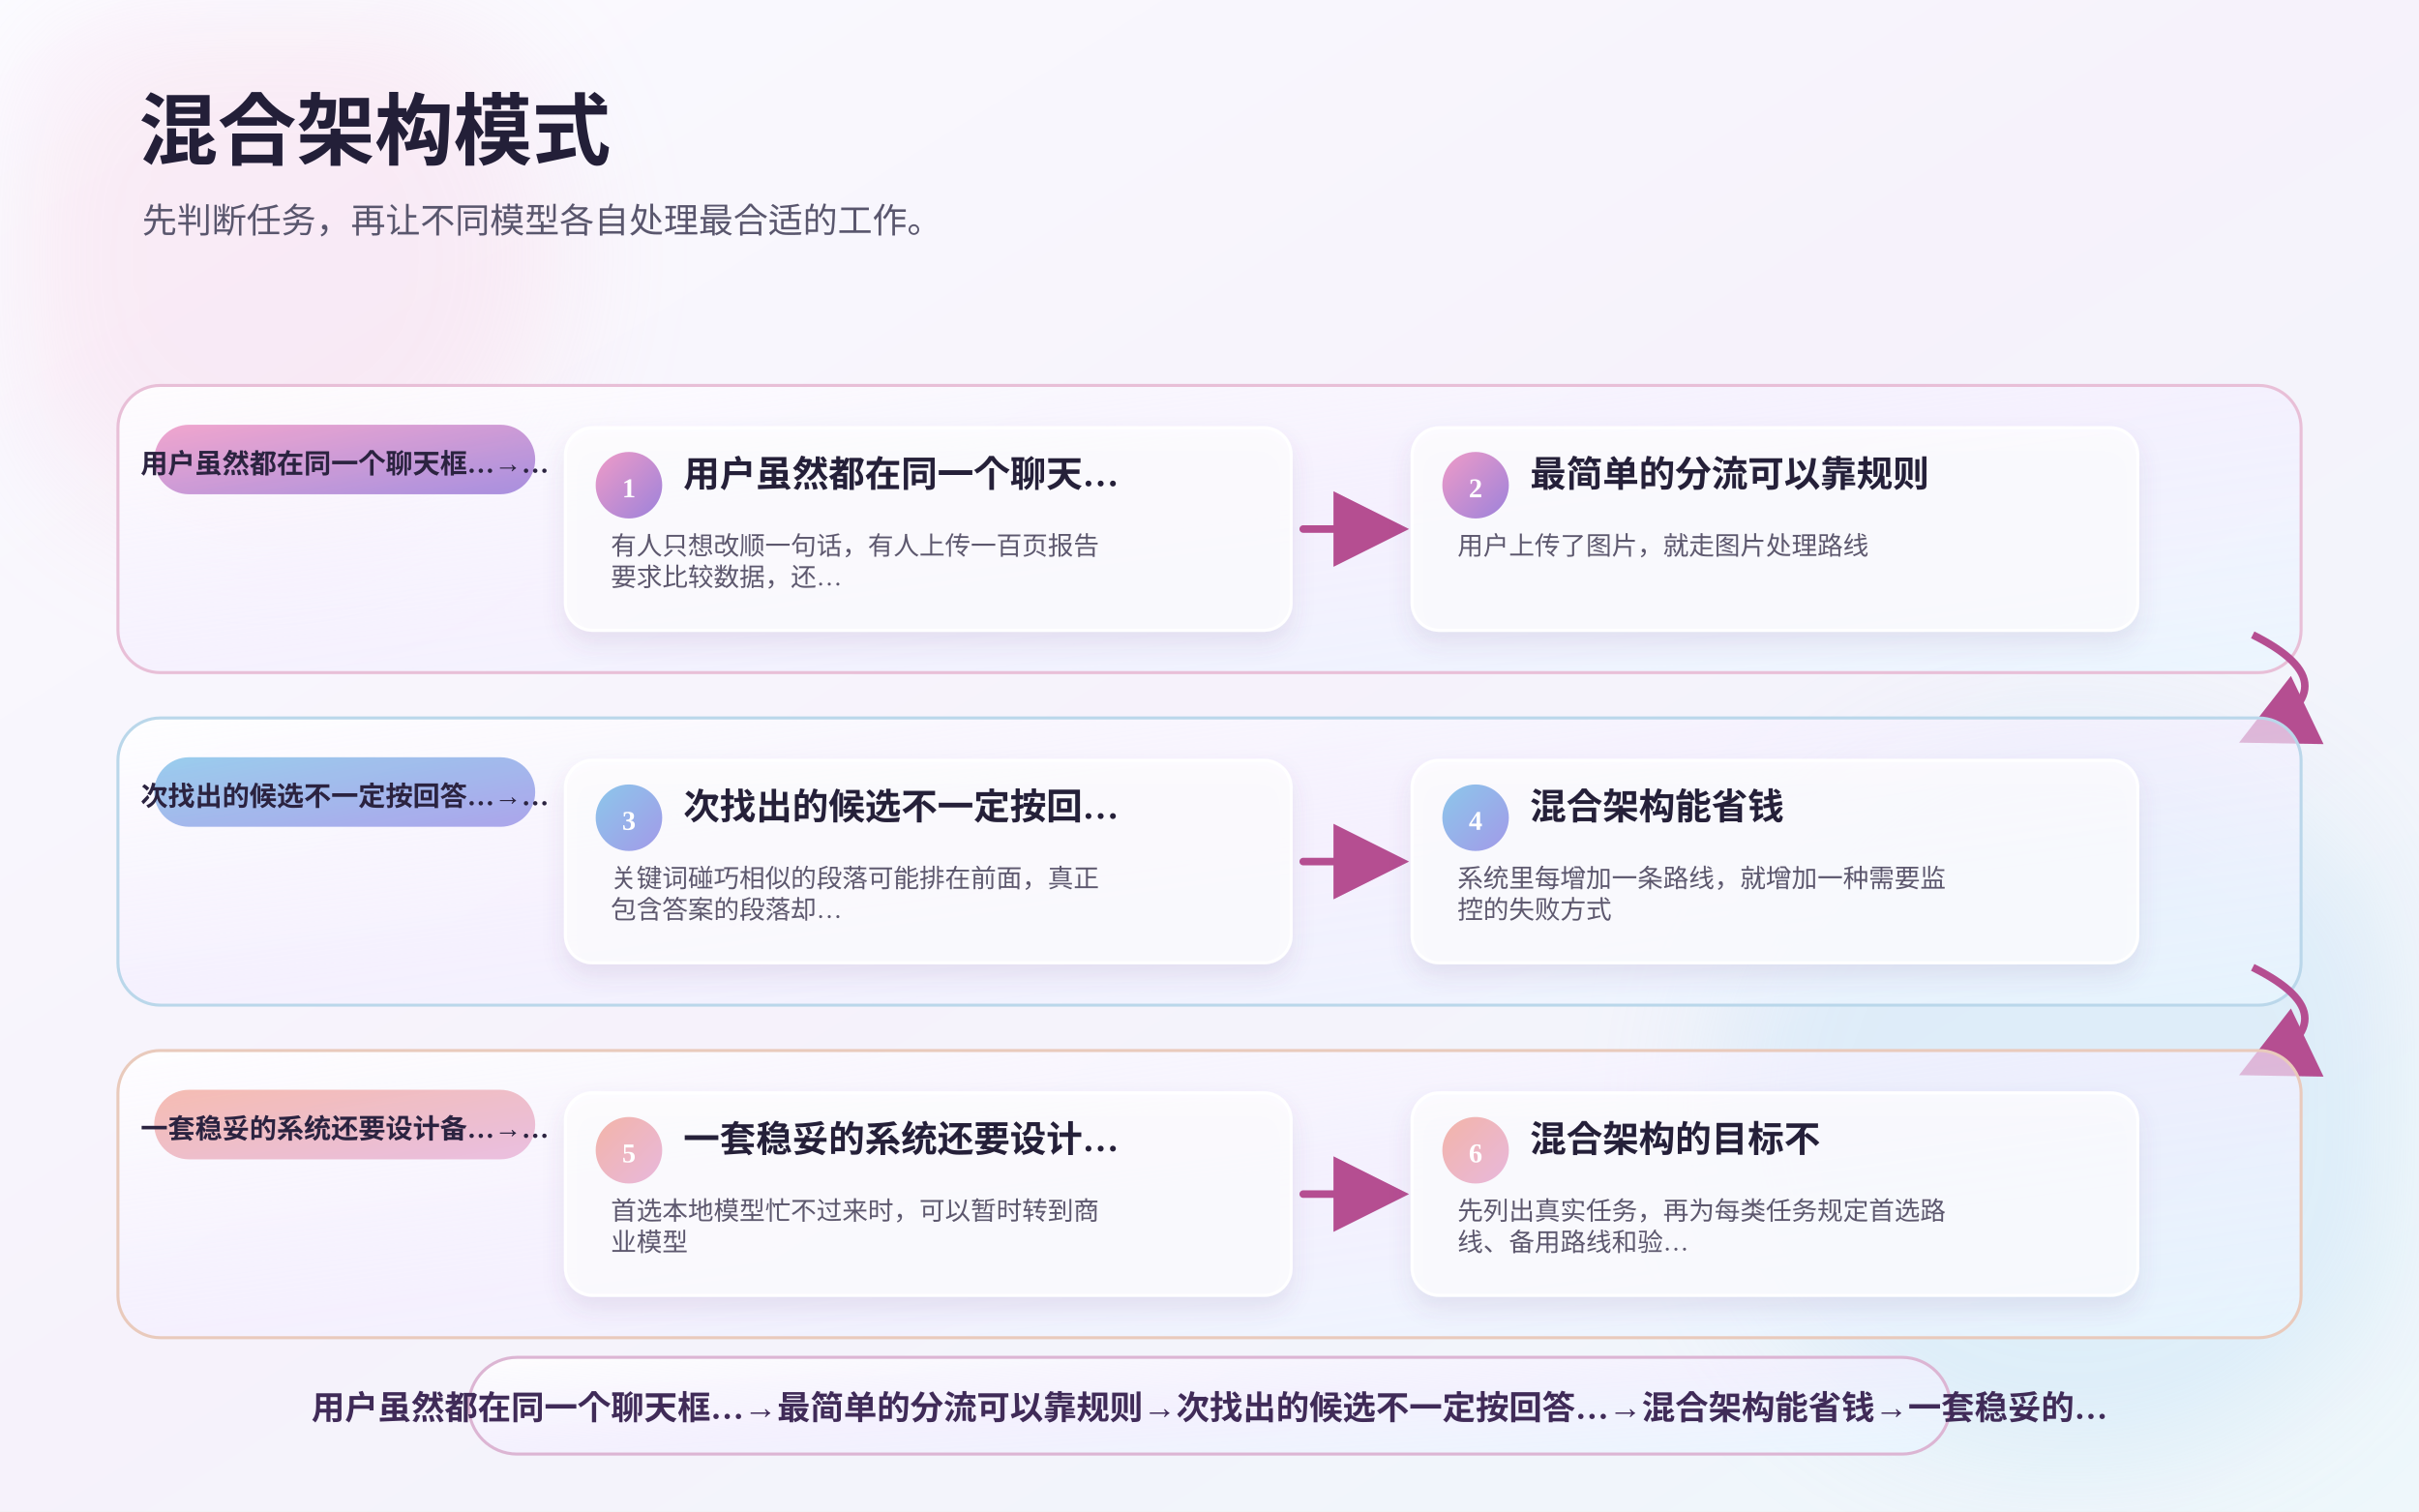
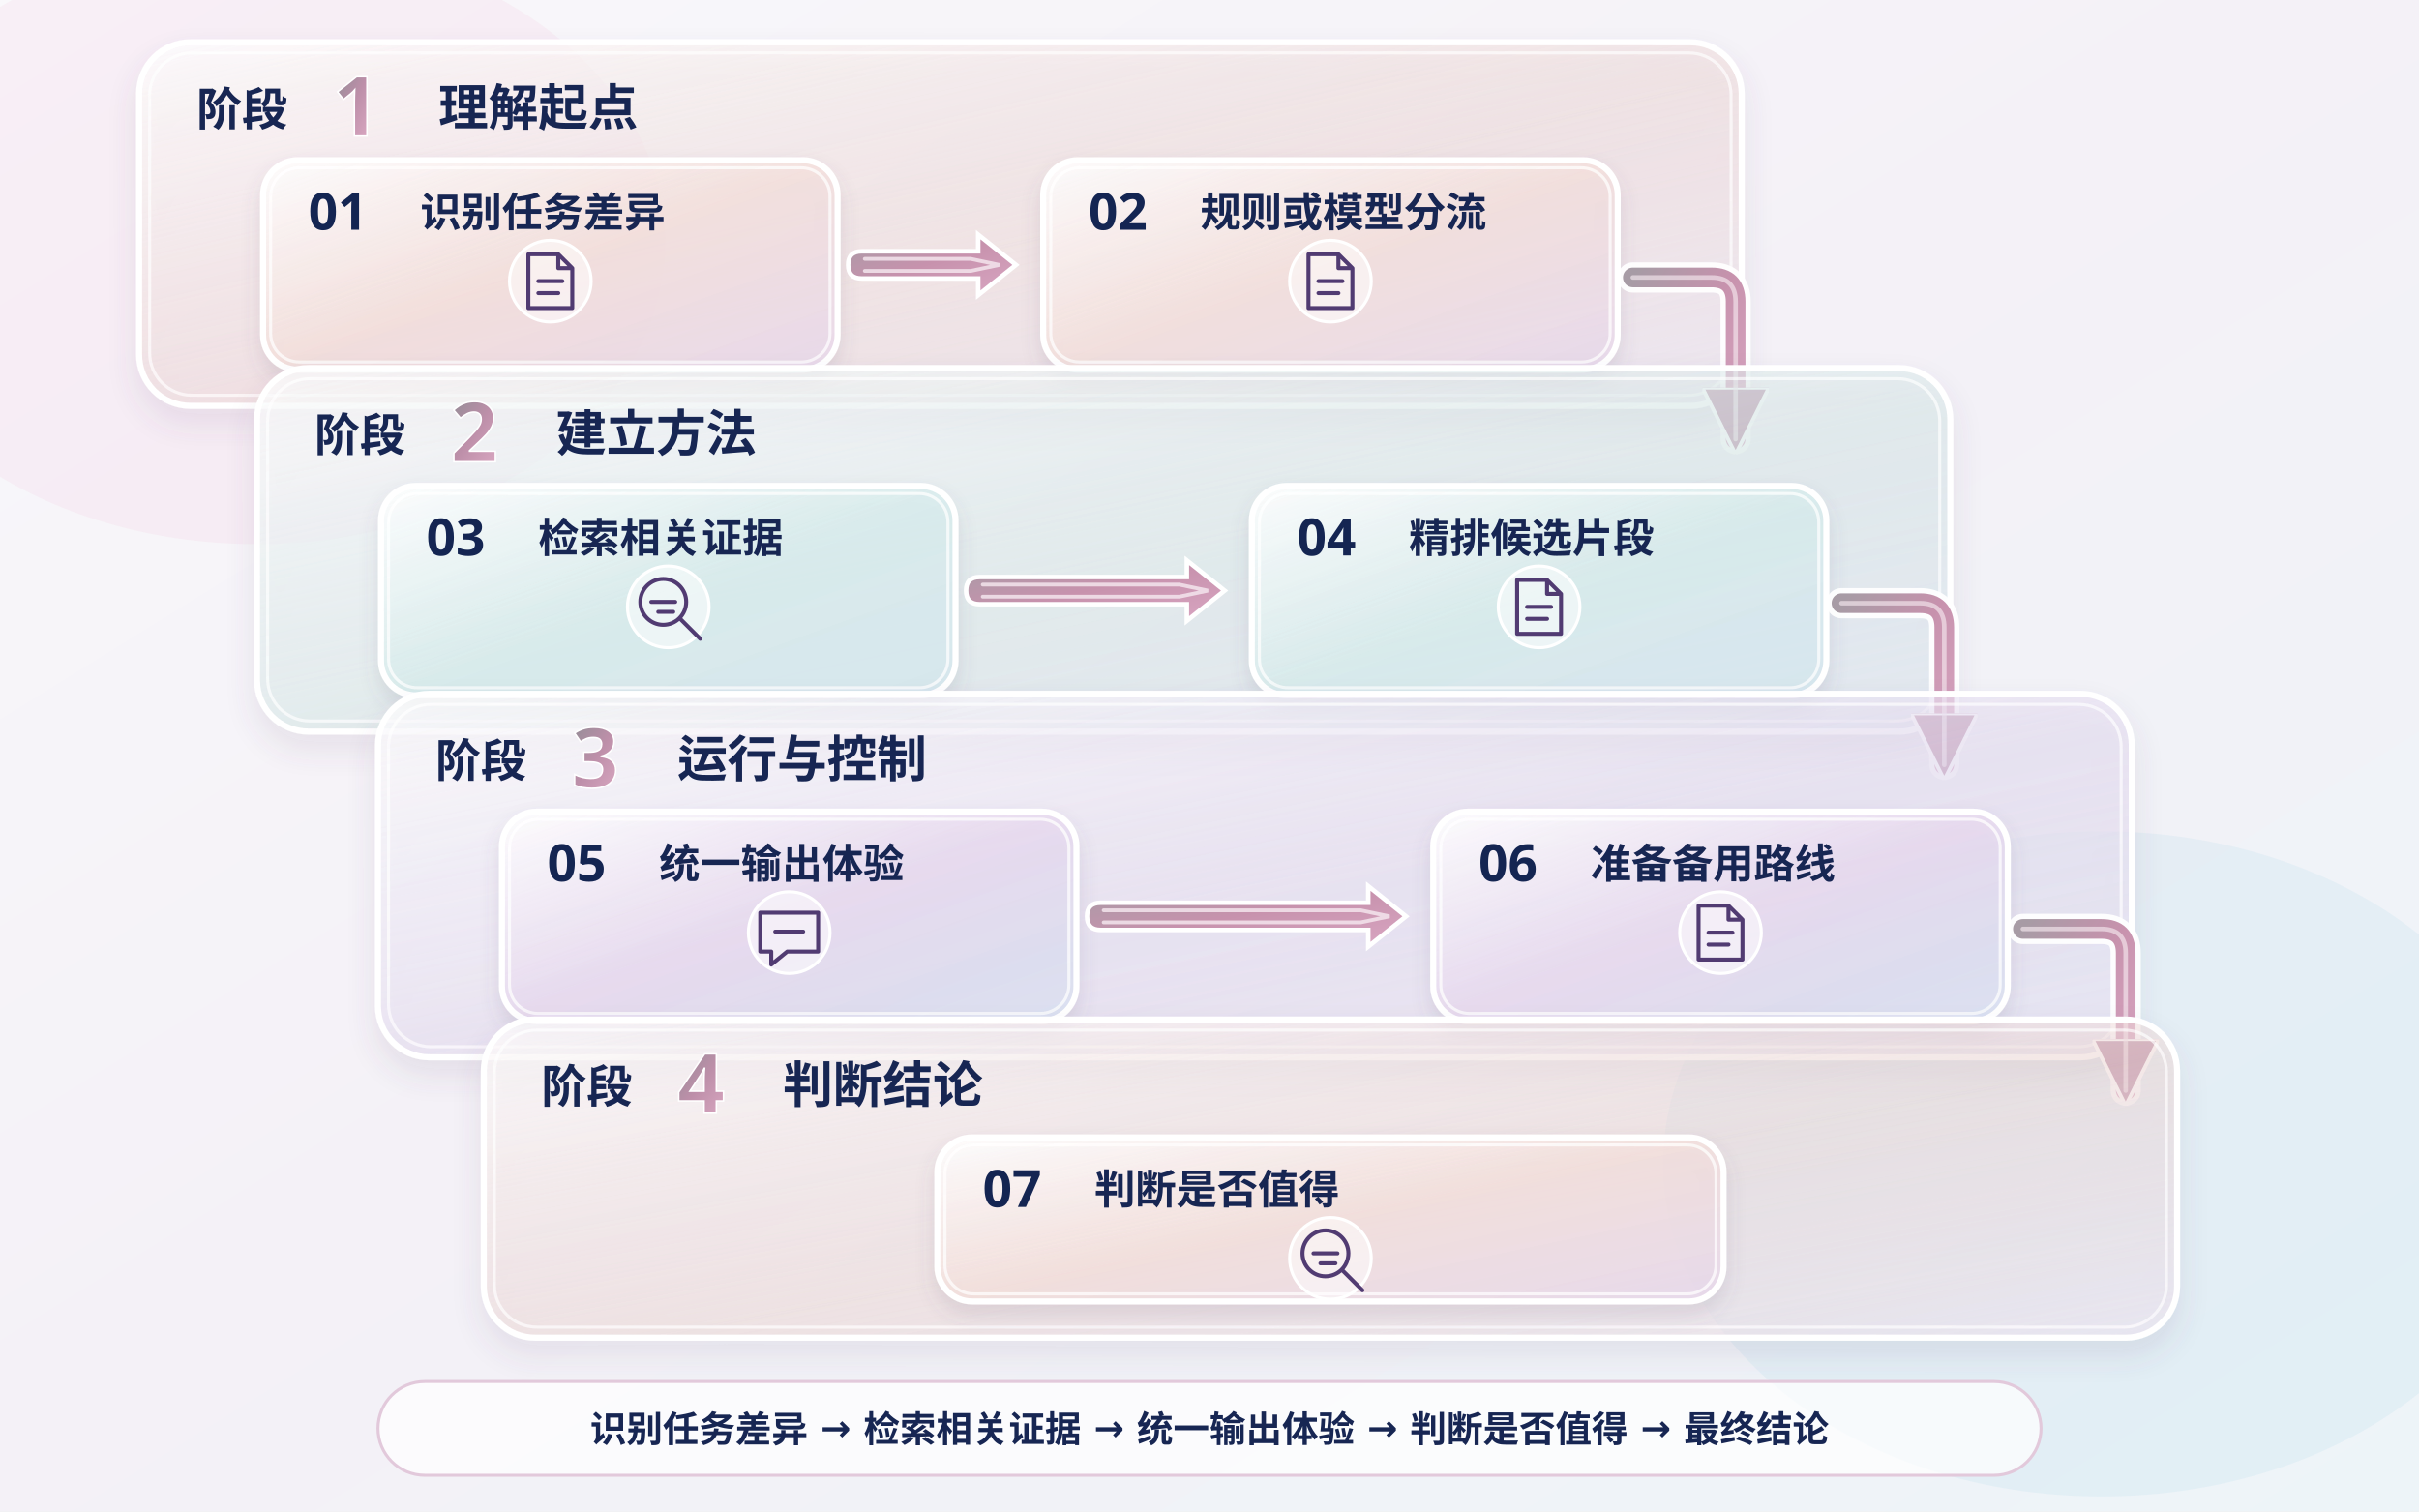
<svg xmlns="http://www.w3.org/2000/svg" width="1600" height="1000" viewBox="0 0 1600 1000">
  <defs>
    <linearGradient id="bg" x1="0" y1="0" x2="1" y2="1">
-       <stop offset="0" stop-color="#fbfbff" />
-       <stop offset=".48" stop-color="#f6f2fb" />
-       <stop offset="1" stop-color="#eef7fb" />
+       <stop stop-color="#f9f8fb" />
+       <stop offset=".48" stop-color="#f4f1f7" />
+       <stop offset="1" stop-color="#edf4f8" />
    </linearGradient>
-     <linearGradient id="pink" x1="0" y1="0" x2="1" y2="1">
-       <stop stop-color="#ef9bc7" />
-       <stop offset="1" stop-color="#9d82db" />
+     <linearGradient id="stageWarm" x1="0" y1="0" x2="1" y2="1">
+       <stop stop-color="#fff" stop-opacity=".76" />
+       <stop offset=".55" stop-color="#f0d9d6" stop-opacity=".48" />
+       <stop offset="1" stop-color="#eee7f3" stop-opacity=".66" />
    </linearGradient>
-     <linearGradient id="blue" x1="0" y1="0" x2="1" y2="1">
-       <stop stop-color="#8cc7eb" />
-       <stop offset="1" stop-color="#a29ae8" />
+     <linearGradient id="stageCool" x1="0" y1="0" x2="1" y2="1">
+       <stop stop-color="#fff" stop-opacity=".77" />
+       <stop offset=".55" stop-color="#d8e9e8" stop-opacity=".54" />
+       <stop offset="1" stop-color="#e0e6f2" stop-opacity=".65" />
    </linearGradient>
-     <linearGradient id="peach" x1="0" y1="0" x2="1" y2="1">
-       <stop stop-color="#f3b4a8" />
-       <stop offset="1" stop-color="#e8b8dc" />
+     <linearGradient id="stageViolet" x1="0" y1="0" x2="1" y2="1">
+       <stop stop-color="#fff" stop-opacity=".78" />
+       <stop offset=".55" stop-color="#e5ddf1" stop-opacity=".58" />
+       <stop offset="1" stop-color="#ece5f5" stop-opacity=".68" />
    </linearGradient>
-     <linearGradient id="glass" x1="0" y1="0" x2="1" y2="1">
-       <stop stop-color="#ffffff" stop-opacity=".88" />
-       <stop offset=".5" stop-color="#f4efff" stop-opacity=".65" />
-       <stop offset="1" stop-color="#e9f6ff" stop-opacity=".74" />
+     <linearGradient id="cardWarm" x1="0" y1="0" x2="1" y2="1">
+       <stop stop-color="#fff" stop-opacity=".91" />
+       <stop offset=".5" stop-color="#f6e1dd" stop-opacity=".75" />
+       <stop offset="1" stop-color="#e9d8ee" stop-opacity=".78" />
    </linearGradient>
+     <linearGradient id="cardMint" x1="0" y1="0" x2="1" y2="1">
+       <stop stop-color="#fff" stop-opacity=".92" />
+       <stop offset=".5" stop-color="#d9eeee" stop-opacity=".77" />
+       <stop offset="1" stop-color="#d8e8f1" stop-opacity=".78" />
+     </linearGradient>
+     <linearGradient id="cardViolet" x1="0" y1="0" x2="1" y2="1">
+       <stop stop-color="#fff" stop-opacity=".92" />
+       <stop offset=".5" stop-color="#e8daf0" stop-opacity=".78" />
+       <stop offset="1" stop-color="#d9e2f3" stop-opacity=".8" />
+     </linearGradient>
+     <linearGradient id="arrowGrad" x1="0" y1="0" x2="1" y2="1">
+       <stop stop-color="#a79ba5" />
+       <stop offset=".48" stop-color="#c792ad" />
+       <stop offset="1" stop-color="#d9a6c2" />
+     </linearGradient>
+     <linearGradient id="numberGrad" x1="0" y1="0" x2="1" y2="1">
+       <stop stop-color="#978d98" />
+       <stop offset=".5" stop-color="#bd8fa9" />
+       <stop offset="1" stop-color="#d7a5bf" />
+     </linearGradient>
+     <filter id="stageShadow" x="-20%" y="-20%" width="140%" height="150%">
+       <feDropShadow dx="0" dy="10" stdDeviation="9" flood-color="#5f5674" flood-opacity=".16" />
+     </filter>
    <filter id="shadow" x="-20%" y="-20%" width="140%" height="150%">
-       <feDropShadow dx="0" dy="8" stdDeviation="7" flood-color="#6b568f" flood-opacity=".15" />
+       <feDropShadow dx="0" dy="7" stdDeviation="6" flood-color="#665875" flood-opacity=".16" />
    </filter>
-     <filter id="soft" x="-30%" y="-30%" width="160%" height="160%">
-       <feGaussianBlur stdDeviation="42" />
-     </filter>
-     <marker id="arrow" markerWidth="10" markerHeight="10" refX="8" refY="5" orient="auto">
-       <path d="M0,0 L10,5 L0,10 Z" fill="#b54e91" />
+     <marker id="arrow" markerUnits="userSpaceOnUse" markerWidth="44" markerHeight="44" refX="34" refY="22" orient="auto">
+       <path d="M0 0L44 22L0 44Z" fill="#bd91aa" stroke="#fff" stroke-width="2.5" />
    </marker>
  </defs>
  <rect width="1600" height="1000" fill="url(#bg)" />
-   <circle cx="180" cy="170" r="190" fill="#f4add0" opacity=".18" filter="url(#soft)" />
-   <circle cx="1370" cy="730" r="240" fill="#87c8ec" opacity=".18" filter="url(#soft)" />
-   <text x="92" y="105" text-anchor="start" font-size="52" font-weight="760" fill="#231f38">
-     <tspan x="92" dy="0">混合架构模式</tspan>
-   </text>
-   <text x="94" y="154" text-anchor="start" font-size="23" font-weight="500" fill="#59566d">
-     <tspan x="94" dy="0">先判断任务，再让不同模型各自处理最合适的工作。</tspan>
-   </text>
-   <rect x="78" y="255" width="1444" height="190" rx="28" fill="url(#glass)" stroke="#e8bfd7" stroke-width="2" />
-   <rect x="102" y="281" width="252" height="46" rx="23" fill="url(#pink)" opacity=".88" />
-   <text x="228" y="313" text-anchor="middle" font-size="18" font-weight="740" fill="#2b2340">
-     <tspan x="228" dy="0">用户虽然都在同一个聊天框…→…</tspan>
-   </text>
-   <rect x="374.0" y="283" width="480" height="134" rx="18" fill="#ffffff" fill-opacity=".74" stroke="#ffffff" stroke-width="2" filter="url(#shadow)" />
-   <circle cx="416.0" cy="321" r="22" fill="url(#pink)" />
-   <text x="416.0" y="329" text-anchor="middle" font-size="18" font-weight="800" fill="#ffffff">
-     <tspan x="416.0" dy="0">1</tspan>
-   </text>
-   <text x="452.0" y="322" text-anchor="start" font-size="24" font-weight="760" fill="#252039">
-     <tspan x="452.0" dy="0">用户虽然都在同一个聊天…</tspan>
-   </text>
-   <text x="404.0" y="367" text-anchor="start" font-size="17" font-weight="480" fill="#5d586e">
-     <tspan x="404.0" dy="0">有人只想改顺一句话，有人上传一百页报告</tspan>
-     <tspan x="404.0" dy="20.74">要求比较数据，还…</tspan>
-   </text>
-   <path d="M 862.0 350 L 922.0 350" stroke="#b54e91" stroke-width="5" stroke-linecap="round" marker-end="url(#arrow)" />
-   <rect x="934.0" y="283" width="480" height="134" rx="18" fill="#ffffff" fill-opacity=".74" stroke="#ffffff" stroke-width="2" filter="url(#shadow)" />
-   <circle cx="976.0" cy="321" r="22" fill="url(#pink)" />
-   <text x="976.0" y="329" text-anchor="middle" font-size="18" font-weight="800" fill="#ffffff">
-     <tspan x="976.0" dy="0">2</tspan>
-   </text>
-   <text x="1012.0" y="322" text-anchor="start" font-size="24" font-weight="760" fill="#252039">
-     <tspan x="1012.0" dy="0">最简单的分流可以靠规则</tspan>
-   </text>
-   <text x="964.0" y="367" text-anchor="start" font-size="17" font-weight="480" fill="#5d586e">
-     <tspan x="964.0" dy="0">用户上传了图片，就走图片处理路线</tspan>
-   </text>
-   <path d="M 1490 420 C 1536 443,1536 465,1490 487" fill="none" stroke="#b54e91" stroke-width="5" marker-end="url(#arrow)" />
-   <rect x="78" y="475" width="1444" height="190" rx="28" fill="url(#glass)" stroke="#bad7ea" stroke-width="2" />
-   <rect x="102" y="501" width="252" height="46" rx="23" fill="url(#blue)" opacity=".88" />
-   <text x="228" y="533" text-anchor="middle" font-size="18" font-weight="740" fill="#2b2340">
-     <tspan x="228" dy="0">次找出的候选不一定按回答…→…</tspan>
-   </text>
-   <rect x="374.0" y="503" width="480" height="134" rx="18" fill="#ffffff" fill-opacity=".74" stroke="#ffffff" stroke-width="2" filter="url(#shadow)" />
-   <circle cx="416.0" cy="541" r="22" fill="url(#blue)" />
-   <text x="416.0" y="549" text-anchor="middle" font-size="18" font-weight="800" fill="#ffffff">
-     <tspan x="416.0" dy="0">3</tspan>
-   </text>
-   <text x="452.0" y="542" text-anchor="start" font-size="24" font-weight="760" fill="#252039">
-     <tspan x="452.0" dy="0">次找出的候选不一定按回…</tspan>
-   </text>
-   <text x="404.0" y="587" text-anchor="start" font-size="17" font-weight="480" fill="#5d586e">
-     <tspan x="404.0" dy="0">关键词碰巧相似的段落可能排在前面，真正</tspan>
-     <tspan x="404.0" dy="20.74">包含答案的段落却…</tspan>
-   </text>
-   <path d="M 862.0 570 L 922.0 570" stroke="#b54e91" stroke-width="5" stroke-linecap="round" marker-end="url(#arrow)" />
-   <rect x="934.0" y="503" width="480" height="134" rx="18" fill="#ffffff" fill-opacity=".74" stroke="#ffffff" stroke-width="2" filter="url(#shadow)" />
-   <circle cx="976.0" cy="541" r="22" fill="url(#blue)" />
-   <text x="976.0" y="549" text-anchor="middle" font-size="18" font-weight="800" fill="#ffffff">
-     <tspan x="976.0" dy="0">4</tspan>
-   </text>
-   <text x="1012.0" y="542" text-anchor="start" font-size="24" font-weight="760" fill="#252039">
-     <tspan x="1012.0" dy="0">混合架构能省钱</tspan>
-   </text>
-   <text x="964.0" y="587" text-anchor="start" font-size="17" font-weight="480" fill="#5d586e">
-     <tspan x="964.0" dy="0">系统里每增加一条路线，就增加一种需要监</tspan>
-     <tspan x="964.0" dy="20.74">控的失败方式</tspan>
-   </text>
-   <path d="M 1490 640 C 1536 663,1536 685,1490 707" fill="none" stroke="#b54e91" stroke-width="5" marker-end="url(#arrow)" />
-   <rect x="78" y="695" width="1444" height="190" rx="28" fill="url(#glass)" stroke="#e9cabc" stroke-width="2" />
-   <rect x="102" y="721" width="252" height="46" rx="23" fill="url(#peach)" opacity=".88" />
-   <text x="228" y="753" text-anchor="middle" font-size="18" font-weight="740" fill="#2b2340">
-     <tspan x="228" dy="0">一套稳妥的系统还要设计备…→…</tspan>
-   </text>
-   <rect x="374.0" y="723" width="480" height="134" rx="18" fill="#ffffff" fill-opacity=".74" stroke="#ffffff" stroke-width="2" filter="url(#shadow)" />
-   <circle cx="416.0" cy="761" r="22" fill="url(#peach)" />
-   <text x="416.0" y="769" text-anchor="middle" font-size="18" font-weight="800" fill="#ffffff">
-     <tspan x="416.0" dy="0">5</tspan>
-   </text>
-   <text x="452.0" y="762" text-anchor="start" font-size="24" font-weight="760" fill="#252039">
-     <tspan x="452.0" dy="0">一套稳妥的系统还要设计…</tspan>
-   </text>
-   <text x="404.0" y="807" text-anchor="start" font-size="17" font-weight="480" fill="#5d586e">
-     <tspan x="404.0" dy="0">首选本地模型忙不过来时，可以暂时转到商</tspan>
-     <tspan x="404.0" dy="20.74">业模型</tspan>
-   </text>
-   <path d="M 862.0 790 L 922.0 790" stroke="#b54e91" stroke-width="5" stroke-linecap="round" marker-end="url(#arrow)" />
-   <rect x="934.0" y="723" width="480" height="134" rx="18" fill="#ffffff" fill-opacity=".74" stroke="#ffffff" stroke-width="2" filter="url(#shadow)" />
-   <circle cx="976.0" cy="761" r="22" fill="url(#peach)" />
-   <text x="976.0" y="769" text-anchor="middle" font-size="18" font-weight="800" fill="#ffffff">
-     <tspan x="976.0" dy="0">6</tspan>
-   </text>
-   <text x="1012.0" y="762" text-anchor="start" font-size="24" font-weight="760" fill="#252039">
-     <tspan x="1012.0" dy="0">混合架构的目标不</tspan>
-   </text>
-   <text x="964.0" y="807" text-anchor="start" font-size="17" font-weight="480" fill="#5d586e">
-     <tspan x="964.0" dy="0">先列出真实任务，再为每类任务规定首选路</tspan>
-     <tspan x="964.0" dy="20.74">线、备用路线和验…</tspan>
-   </text>
-   <rect x="310" y="898" width="980" height="64" rx="32" fill="url(#glass)" stroke="#dcb5d3" stroke-width="2" />
-   <text x="800" y="939" text-anchor="middle" font-size="22" font-weight="760" fill="#402b58">
-     <tspan x="800" dy="0">用户虽然都在同一个聊天框…→最简单的分流可以靠规则→次找出的候选不一定按回答…→混合架构能省钱→一套稳妥的…</tspan>
-   </text>
+   <ellipse cx="170" cy="160" rx="270" ry="200" fill="#eeb9d0" opacity=".14" />
+   <ellipse cx="1390" cy="770" rx="290" ry="220" fill="#9acfe4" opacity=".14" />
+   <g filter="url(#stageShadow)">
+     <rect x="92" y="28.0" width="1060" height="240.5" rx="34" fill="url(#stageWarm)" stroke="#fff" stroke-width="4" />
+     <rect x="99" y="35.0" width="1046" height="226.5" rx="28" fill="none" stroke="#fff" stroke-opacity=".66" stroke-width="2" />
+   </g>
+   <text x="130" y="83.0" text-anchor="start" font-family="Noto Sans SC, Microsoft YaHei, sans-serif" font-size="30" font-weight="850" fill="#172653">阶段</text>
+   <text x="220" y="90.0" font-family="Noto Sans SC, Microsoft YaHei, sans-serif" font-size="55" font-weight="950" fill="url(#numberGrad)" stroke="#fff" stroke-width="1">1</text>
+   <text x="290" y="83.0" text-anchor="start" font-family="Noto Sans SC, Microsoft YaHei, sans-serif" font-size="33" font-weight="900" fill="#172653">理解起点</text>
+   <g filter="url(#shadow)">
+     <rect x="174" y="106.0" width="380" height="138.5" rx="23" fill="url(#cardWarm)" stroke="#fff" stroke-width="4" />
+     <rect x="179" y="111.0" width="370" height="128.5" rx="19" fill="none" stroke="#fff" stroke-opacity=".72" stroke-width="2" />
+   </g>
+   <text x="204" y="152.0" text-anchor="start" font-family="Noto Sans SC, Microsoft YaHei, sans-serif" font-size="34" font-weight="900" fill="#142552">01</text>
+   <text x="278" y="150.0" text-anchor="start" font-family="Noto Sans SC, Microsoft YaHei, sans-serif" font-size="27" font-weight="850" fill="#172653">识别任务差异</text>
+   <circle cx="364.0" cy="186.0" r="27" fill="#fff" fill-opacity=".54" stroke="#fff" stroke-width="2" />
+   <g transform="translate(364.0 186.0) scale(.66) translate(-364.0 -186.0)">
+     <path d="M342.0,159.0h30l14,14v40h-44z M372.0,159.0v14h14 M352.0,186.0h24 M352.0,198.0h20" fill="none" stroke="#513b72" stroke-width="4" stroke-linecap="round" stroke-linejoin="round" />
+   </g>
+   <g filter="url(#shadow)">
+     <rect x="690" y="106.0" width="380" height="138.5" rx="23" fill="url(#cardWarm)" stroke="#fff" stroke-width="4" />
+     <rect x="695" y="111.0" width="370" height="128.5" rx="19" fill="none" stroke="#fff" stroke-opacity=".72" stroke-width="2" />
+   </g>
+   <text x="720" y="152.0" text-anchor="start" font-family="Noto Sans SC, Microsoft YaHei, sans-serif" font-size="34" font-weight="900" fill="#142552">02</text>
+   <text x="794" y="150.0" text-anchor="start" font-family="Noto Sans SC, Microsoft YaHei, sans-serif" font-size="27" font-weight="850" fill="#172653">规则或模型分流</text>
+   <circle cx="880.0" cy="186.0" r="27" fill="#fff" fill-opacity=".54" stroke="#fff" stroke-width="2" />
+   <g transform="translate(880.0 186.0) scale(.66) translate(-880.0 -186.0)">
+     <path d="M858.0,159.0h30l14,14v40h-44z M888.0,159.0v14h14 M868.0,186.0h24 M868.0,198.0h20" fill="none" stroke="#513b72" stroke-width="4" stroke-linecap="round" stroke-linejoin="round" />
+   </g>
+   <g>
+     <path d="M570 166.25 H647 V155.25 L672 175.25 L647 195.25 V184.25 H570         Q561 184.25 561 175.25 Q561 166.25 570 166.25 Z" fill="url(#arrowGrad)" stroke="#fff" stroke-width="3" />
+     <path d="M572 171.25 H642 L661 175.25 L642 179.25 H572" fill="none" stroke="#f5e8ef" stroke-opacity=".82" stroke-width="2.5" stroke-linecap="round" />
+   </g>
+   <g>
+     <path d="M1080 183.56 H1132 Q1148 183.56 1148 199.56 V290.5" fill="none" stroke="#fff" stroke-opacity=".92" stroke-width="20" stroke-linecap="round" stroke-linejoin="round" />
+     <path d="M1080 183.56 H1132 Q1148 183.56 1148 199.56 V290.5" fill="none" stroke="url(#arrowGrad)" stroke-width="13" stroke-linecap="round" stroke-linejoin="round" marker-end="url(#arrow)" />
+     <path d="M1080 183.56 H1132 Q1148 183.56 1148 199.56 V290.5" fill="none" stroke="#f5e8ef" stroke-opacity=".64" stroke-width="3" stroke-linecap="round" stroke-linejoin="round" />
+   </g>
+   <g filter="url(#stageShadow)">
+     <rect x="170" y="243.5" width="1120" height="240.5" rx="34" fill="url(#stageCool)" stroke="#fff" stroke-width="4" />
+     <rect x="177" y="250.5" width="1106" height="226.5" rx="28" fill="none" stroke="#fff" stroke-opacity=".66" stroke-width="2" />
+   </g>
+   <text x="208" y="298.5" text-anchor="start" font-family="Noto Sans SC, Microsoft YaHei, sans-serif" font-size="30" font-weight="850" fill="#172653">阶段</text>
+   <text x="298" y="305.5" font-family="Noto Sans SC, Microsoft YaHei, sans-serif" font-size="55" font-weight="950" fill="url(#numberGrad)" stroke="#fff" stroke-width="1">2</text>
+   <text x="368" y="298.5" text-anchor="start" font-family="Noto Sans SC, Microsoft YaHei, sans-serif" font-size="33" font-weight="900" fill="#172653">建立方法</text>
+   <g filter="url(#shadow)">
+     <rect x="252" y="321.5" width="380" height="138.5" rx="23" fill="url(#cardMint)" stroke="#fff" stroke-width="4" />
+     <rect x="257" y="326.5" width="370" height="128.5" rx="19" fill="none" stroke="#fff" stroke-opacity=".72" stroke-width="2" />
+   </g>
+   <text x="282" y="367.5" text-anchor="start" font-family="Noto Sans SC, Microsoft YaHei, sans-serif" font-size="34" font-weight="900" fill="#142552">03</text>
+   <text x="356" y="365.5" text-anchor="start" font-family="Noto Sans SC, Microsoft YaHei, sans-serif" font-size="27" font-weight="850" fill="#172653">检索相关证据</text>
+   <circle cx="442.0" cy="401.5" r="27" fill="#fff" fill-opacity=".54" stroke="#fff" stroke-width="2" />
+   <g transform="translate(442.0 401.5) scale(.66) translate(-442.0 -401.5)">
+     <circle cx="437.0" cy="396.5" r="23" fill="none" stroke="#513b72" stroke-width="4" stroke-linecap="round" stroke-linejoin="round" />
+     <path d="M454.0,413.5l20,20 M425.0,396.5h24 M432.0,406.5h15" fill="none" stroke="#513b72" stroke-width="4" stroke-linecap="round" stroke-linejoin="round" />
+   </g>
+   <g filter="url(#shadow)">
+     <rect x="828" y="321.5" width="380" height="138.5" rx="23" fill="url(#cardMint)" stroke="#fff" stroke-width="4" />
+     <rect x="833" y="326.5" width="370" height="128.5" rx="19" fill="none" stroke="#fff" stroke-opacity=".72" stroke-width="2" />
+   </g>
+   <text x="858" y="367.5" text-anchor="start" font-family="Noto Sans SC, Microsoft YaHei, sans-serif" font-size="34" font-weight="900" fill="#142552">04</text>
+   <text x="932" y="365.5" text-anchor="start" font-family="Noto Sans SC, Microsoft YaHei, sans-serif" font-size="27" font-weight="850" fill="#172653">精排候选片段</text>
+   <circle cx="1018.0" cy="401.5" r="27" fill="#fff" fill-opacity=".54" stroke="#fff" stroke-width="2" />
+   <g transform="translate(1018.0 401.5) scale(.66) translate(-1018.0 -401.5)">
+     <path d="M996.0,374.5h30l14,14v40h-44z M1026.0,374.5v14h14 M1006.0,401.5h24 M1006.0,413.5h20" fill="none" stroke="#513b72" stroke-width="4" stroke-linecap="round" stroke-linejoin="round" />
+   </g>
+   <g>
+     <path d="M648 381.75 H785 V370.75 L810 390.75 L785 410.75 V399.75 H648         Q639 399.75 639 390.75 Q639 381.75 648 381.75 Z" fill="url(#arrowGrad)" stroke="#fff" stroke-width="3" />
+     <path d="M650 386.75 H780 L799 390.75 L780 394.75 H650" fill="none" stroke="#f5e8ef" stroke-opacity=".82" stroke-width="2.5" stroke-linecap="round" />
+   </g>
+   <g>
+     <path d="M1218 399.06 H1270 Q1286 399.06 1286 415.06 V506.0" fill="none" stroke="#fff" stroke-opacity=".92" stroke-width="20" stroke-linecap="round" stroke-linejoin="round" />
+     <path d="M1218 399.06 H1270 Q1286 399.06 1286 415.06 V506.0" fill="none" stroke="url(#arrowGrad)" stroke-width="13" stroke-linecap="round" stroke-linejoin="round" marker-end="url(#arrow)" />
+     <path d="M1218 399.06 H1270 Q1286 399.06 1286 415.06 V506.0" fill="none" stroke="#f5e8ef" stroke-opacity=".64" stroke-width="3" stroke-linecap="round" stroke-linejoin="round" />
+   </g>
+   <g filter="url(#stageShadow)">
+     <rect x="250" y="459.0" width="1160" height="240.5" rx="34" fill="url(#stageViolet)" stroke="#fff" stroke-width="4" />
+     <rect x="257" y="466.0" width="1146" height="226.5" rx="28" fill="none" stroke="#fff" stroke-opacity=".66" stroke-width="2" />
+   </g>
+   <text x="288" y="514.0" text-anchor="start" font-family="Noto Sans SC, Microsoft YaHei, sans-serif" font-size="30" font-weight="850" fill="#172653">阶段</text>
+   <text x="378" y="521.0" font-family="Noto Sans SC, Microsoft YaHei, sans-serif" font-size="55" font-weight="950" fill="url(#numberGrad)" stroke="#fff" stroke-width="1">3</text>
+   <text x="448" y="514.0" text-anchor="start" font-family="Noto Sans SC, Microsoft YaHei, sans-serif" font-size="33" font-weight="900" fill="#172653">运行与控制</text>
+   <g filter="url(#shadow)">
+     <rect x="332" y="537.0" width="380" height="138.5" rx="23" fill="url(#cardViolet)" stroke="#fff" stroke-width="4" />
+     <rect x="337" y="542.0" width="370" height="128.5" rx="19" fill="none" stroke="#fff" stroke-opacity=".72" stroke-width="2" />
+   </g>
+   <text x="362" y="583.0" text-anchor="start" font-family="Noto Sans SC, Microsoft YaHei, sans-serif" font-size="34" font-weight="900" fill="#142552">05</text>
+   <text x="436" y="581.0" text-anchor="start" font-family="Noto Sans SC, Microsoft YaHei, sans-serif" font-size="27" font-weight="850" fill="#172653">统一输出体验</text>
+   <circle cx="522.0" cy="617.0" r="27" fill="#fff" fill-opacity=".54" stroke="#fff" stroke-width="2" />
+   <g transform="translate(522.0 617.0) scale(.66) translate(-522.0 -617.0)">
+     <path d="M493.0,597.0h58v39h-31l-16,13v-13h-11z M508.0,616.0h28" fill="none" stroke="#513b72" stroke-width="4" stroke-linecap="round" stroke-linejoin="round" />
+   </g>
+   <g filter="url(#shadow)">
+     <rect x="948" y="537.0" width="380" height="138.5" rx="23" fill="url(#cardViolet)" stroke="#fff" stroke-width="4" />
+     <rect x="953" y="542.0" width="370" height="128.5" rx="19" fill="none" stroke="#fff" stroke-opacity=".72" stroke-width="2" />
+   </g>
+   <text x="978" y="583.0" text-anchor="start" font-family="Noto Sans SC, Microsoft YaHei, sans-serif" font-size="34" font-weight="900" fill="#142552">06</text>
+   <text x="1052" y="581.0" text-anchor="start" font-family="Noto Sans SC, Microsoft YaHei, sans-serif" font-size="27" font-weight="850" fill="#172653">准备备用路线</text>
+   <circle cx="1138.0" cy="617.0" r="27" fill="#fff" fill-opacity=".54" stroke="#fff" stroke-width="2" />
+   <g transform="translate(1138.0 617.0) scale(.66) translate(-1138.0 -617.0)">
+     <path d="M1116.0,590.0h30l14,14v40h-44z M1146.0,590.0v14h14 M1126.0,617.0h24 M1126.0,629.0h20" fill="none" stroke="#513b72" stroke-width="4" stroke-linecap="round" stroke-linejoin="round" />
+   </g>
+   <g>
+     <path d="M728 597.25 H905 V586.25 L930 606.25 L905 626.25 V615.25 H728         Q719 615.25 719 606.25 Q719 597.25 728 597.25 Z" fill="url(#arrowGrad)" stroke="#fff" stroke-width="3" />
+     <path d="M730 602.25 H900 L919 606.25 L900 610.25 H730" fill="none" stroke="#f5e8ef" stroke-opacity=".82" stroke-width="2.5" stroke-linecap="round" />
+   </g>
+   <g>
+     <path d="M1338 614.56 H1390 Q1406 614.56 1406 630.56 V721.5" fill="none" stroke="#fff" stroke-opacity=".92" stroke-width="20" stroke-linecap="round" stroke-linejoin="round" />
+     <path d="M1338 614.56 H1390 Q1406 614.56 1406 630.56 V721.5" fill="none" stroke="url(#arrowGrad)" stroke-width="13" stroke-linecap="round" stroke-linejoin="round" marker-end="url(#arrow)" />
+     <path d="M1338 614.56 H1390 Q1406 614.56 1406 630.56 V721.5" fill="none" stroke="#f5e8ef" stroke-opacity=".64" stroke-width="3" stroke-linecap="round" stroke-linejoin="round" />
+   </g>
+   <g filter="url(#stageShadow)">
+     <rect x="320" y="674.5" width="1120" height="210.5" rx="34" fill="url(#stageWarm)" stroke="#fff" stroke-width="4" />
+     <rect x="327" y="681.5" width="1106" height="196.5" rx="28" fill="none" stroke="#fff" stroke-opacity=".66" stroke-width="2" />
+   </g>
+   <text x="358" y="729.5" text-anchor="start" font-family="Noto Sans SC, Microsoft YaHei, sans-serif" font-size="30" font-weight="850" fill="#172653">阶段</text>
+   <text x="448" y="736.5" font-family="Noto Sans SC, Microsoft YaHei, sans-serif" font-size="55" font-weight="950" fill="url(#numberGrad)" stroke="#fff" stroke-width="1">4</text>
+   <text x="518" y="729.5" text-anchor="start" font-family="Noto Sans SC, Microsoft YaHei, sans-serif" font-size="33" font-weight="900" fill="#172653">判断结论</text>
+   <g filter="url(#shadow)">
+     <rect x="620.0" y="752.5" width="520" height="108.5" rx="23" fill="url(#cardWarm)" stroke="#fff" stroke-width="4" />
+     <rect x="625.0" y="757.5" width="510" height="98.5" rx="19" fill="none" stroke="#fff" stroke-opacity=".72" stroke-width="2" />
+   </g>
+   <text x="650.0" y="798.5" text-anchor="start" font-family="Noto Sans SC, Microsoft YaHei, sans-serif" font-size="34" font-weight="900" fill="#142552">07</text>
+   <text x="724.0" y="796.5" text-anchor="start" font-family="Noto Sans SC, Microsoft YaHei, sans-serif" font-size="27" font-weight="850" fill="#172653">判断是否值得</text>
+   <circle cx="880.0" cy="832.5" r="27" fill="#fff" fill-opacity=".54" stroke="#fff" stroke-width="2" />
+   <g transform="translate(880.0 832.5) scale(.66) translate(-880.0 -832.5)">
+     <circle cx="875.0" cy="827.5" r="23" fill="none" stroke="#513b72" stroke-width="4" stroke-linecap="round" stroke-linejoin="round" />
+     <path d="M892.0,844.5l20,20 M863.0,827.5h24 M870.0,837.5h15" fill="none" stroke="#513b72" stroke-width="4" stroke-linecap="round" stroke-linejoin="round" />
+   </g>
+   <rect x="250" y="914" width="1100" height="62" rx="31" fill="#fff" fill-opacity=".72" stroke="#e2c9db" stroke-width="2" />
+   <text x="800" y="954" text-anchor="middle" font-family="Noto Sans SC, Microsoft YaHei, sans-serif" font-size="24" font-weight="850" fill="#172653">识别任务差异  →  检索相关证据  →  统一输出体验  →  判断是否值得  →  最终结论</text>
</svg>
